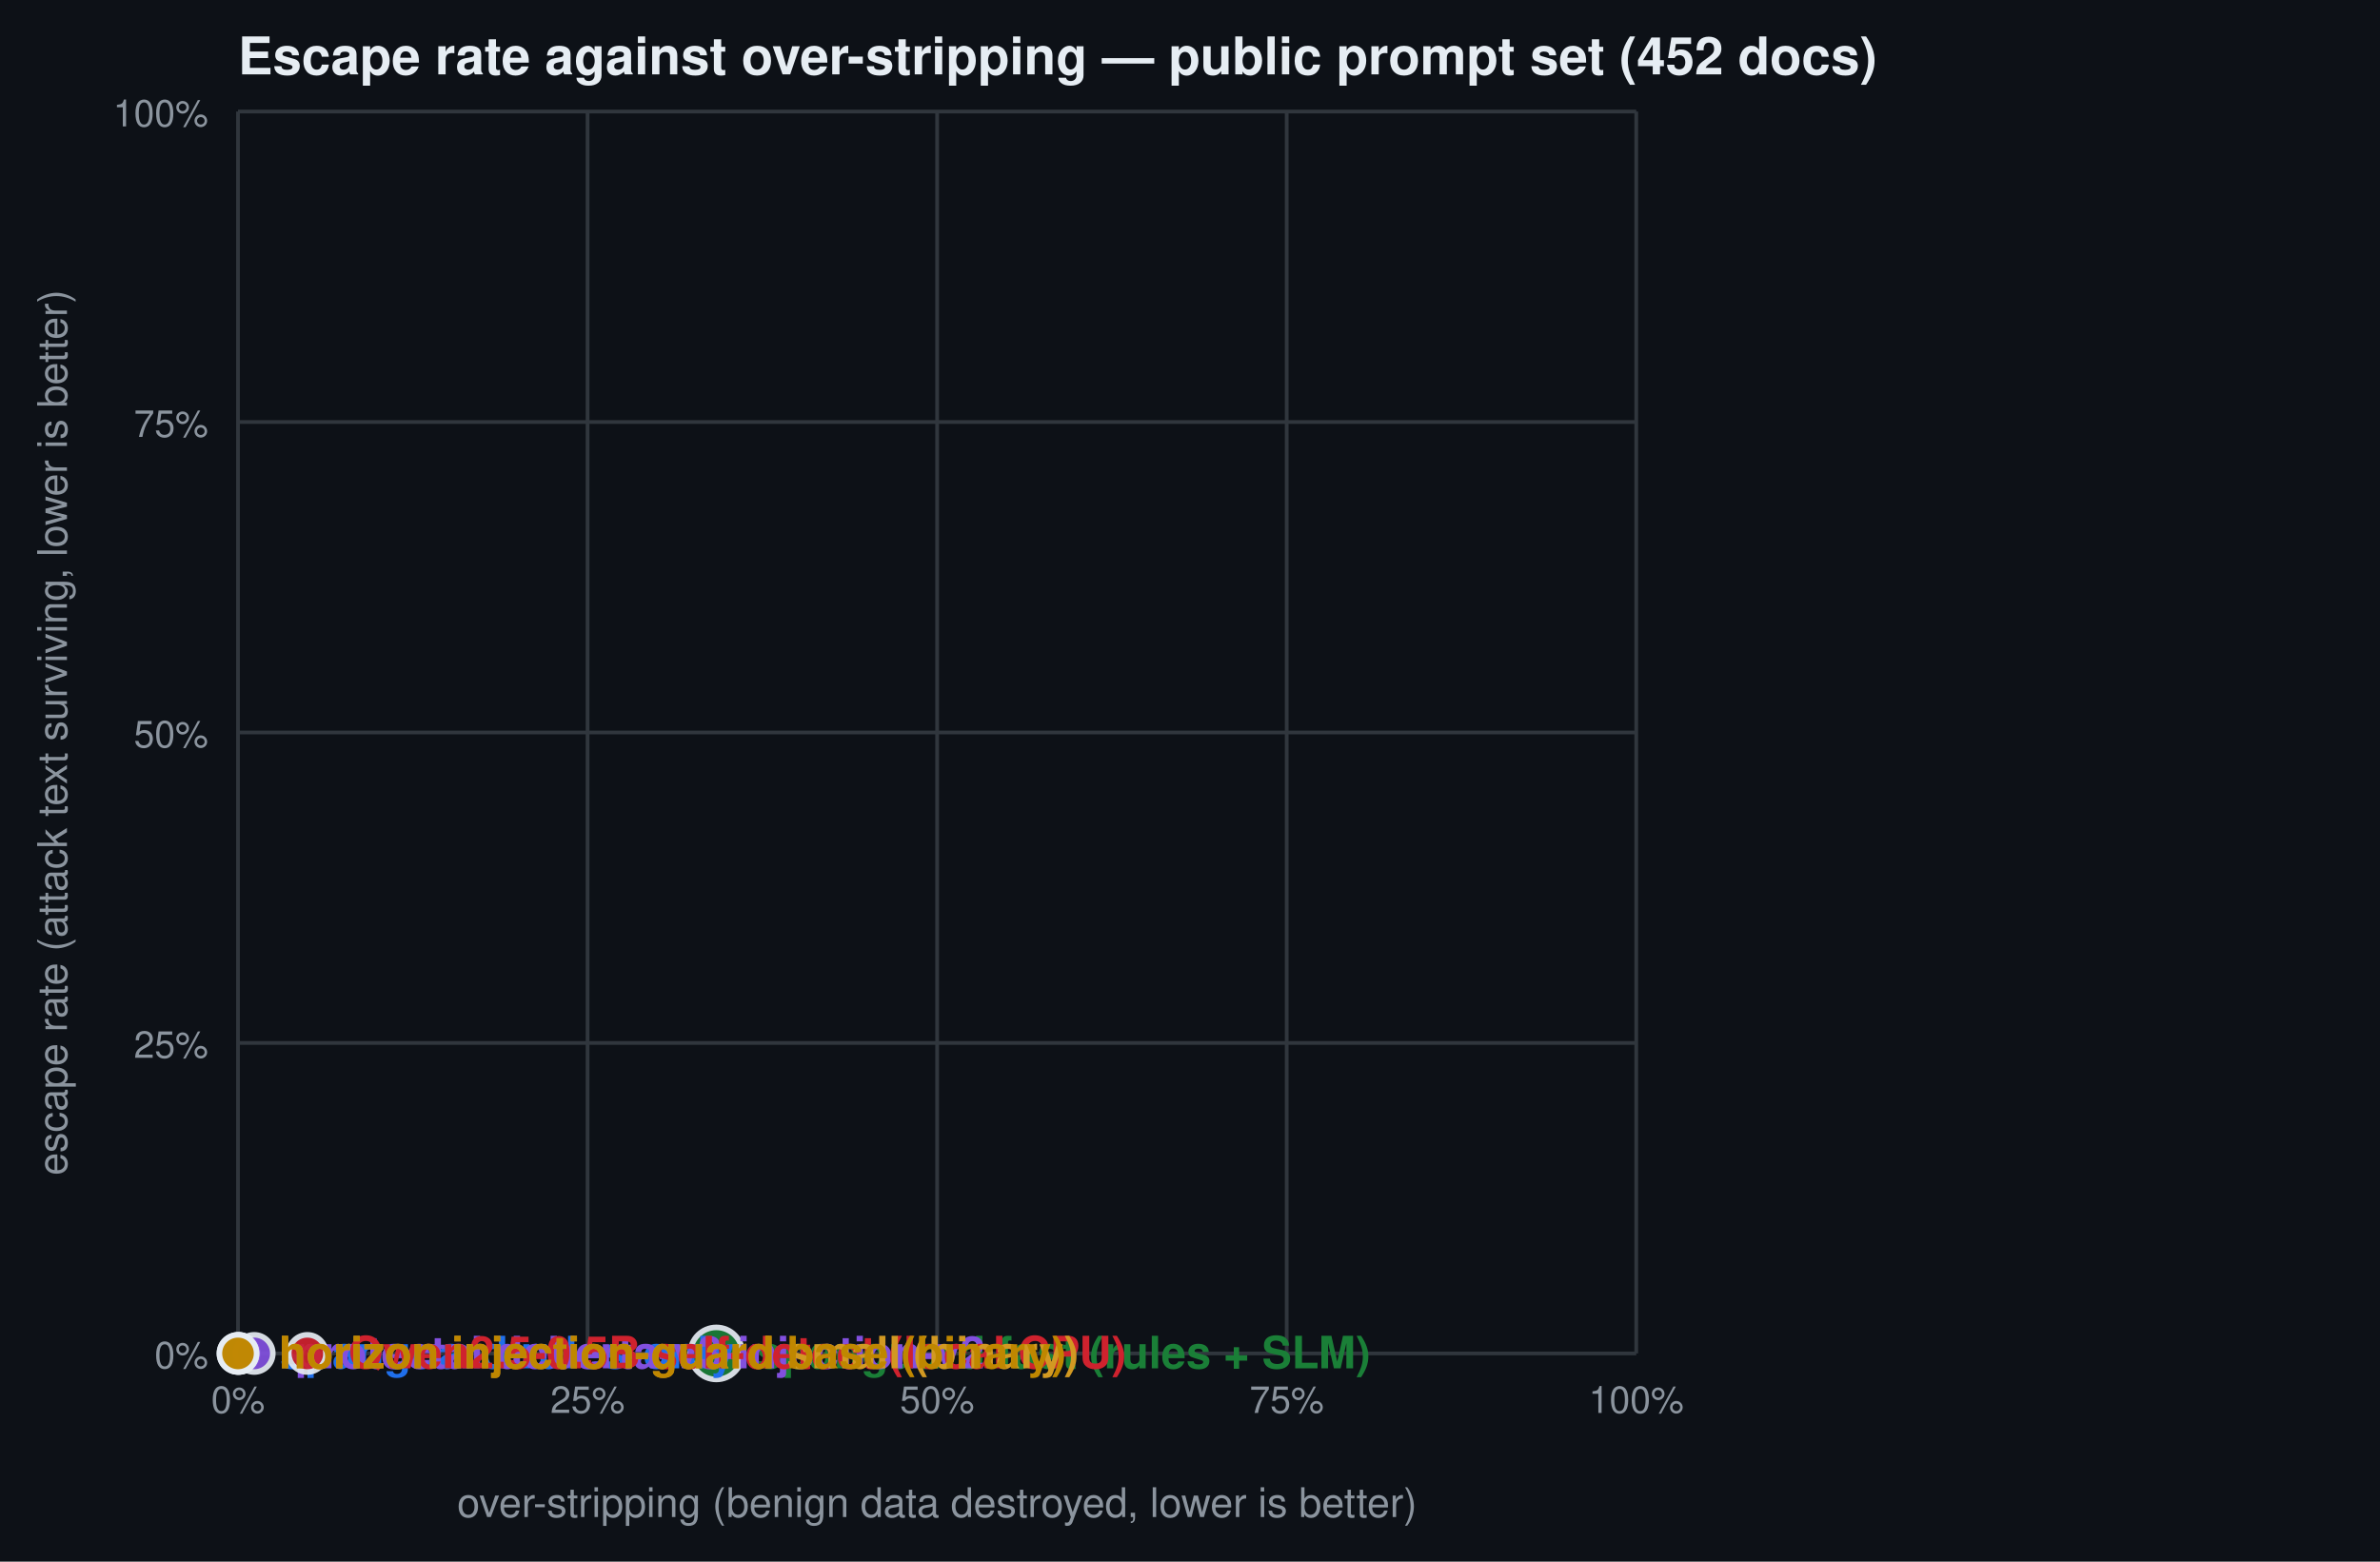
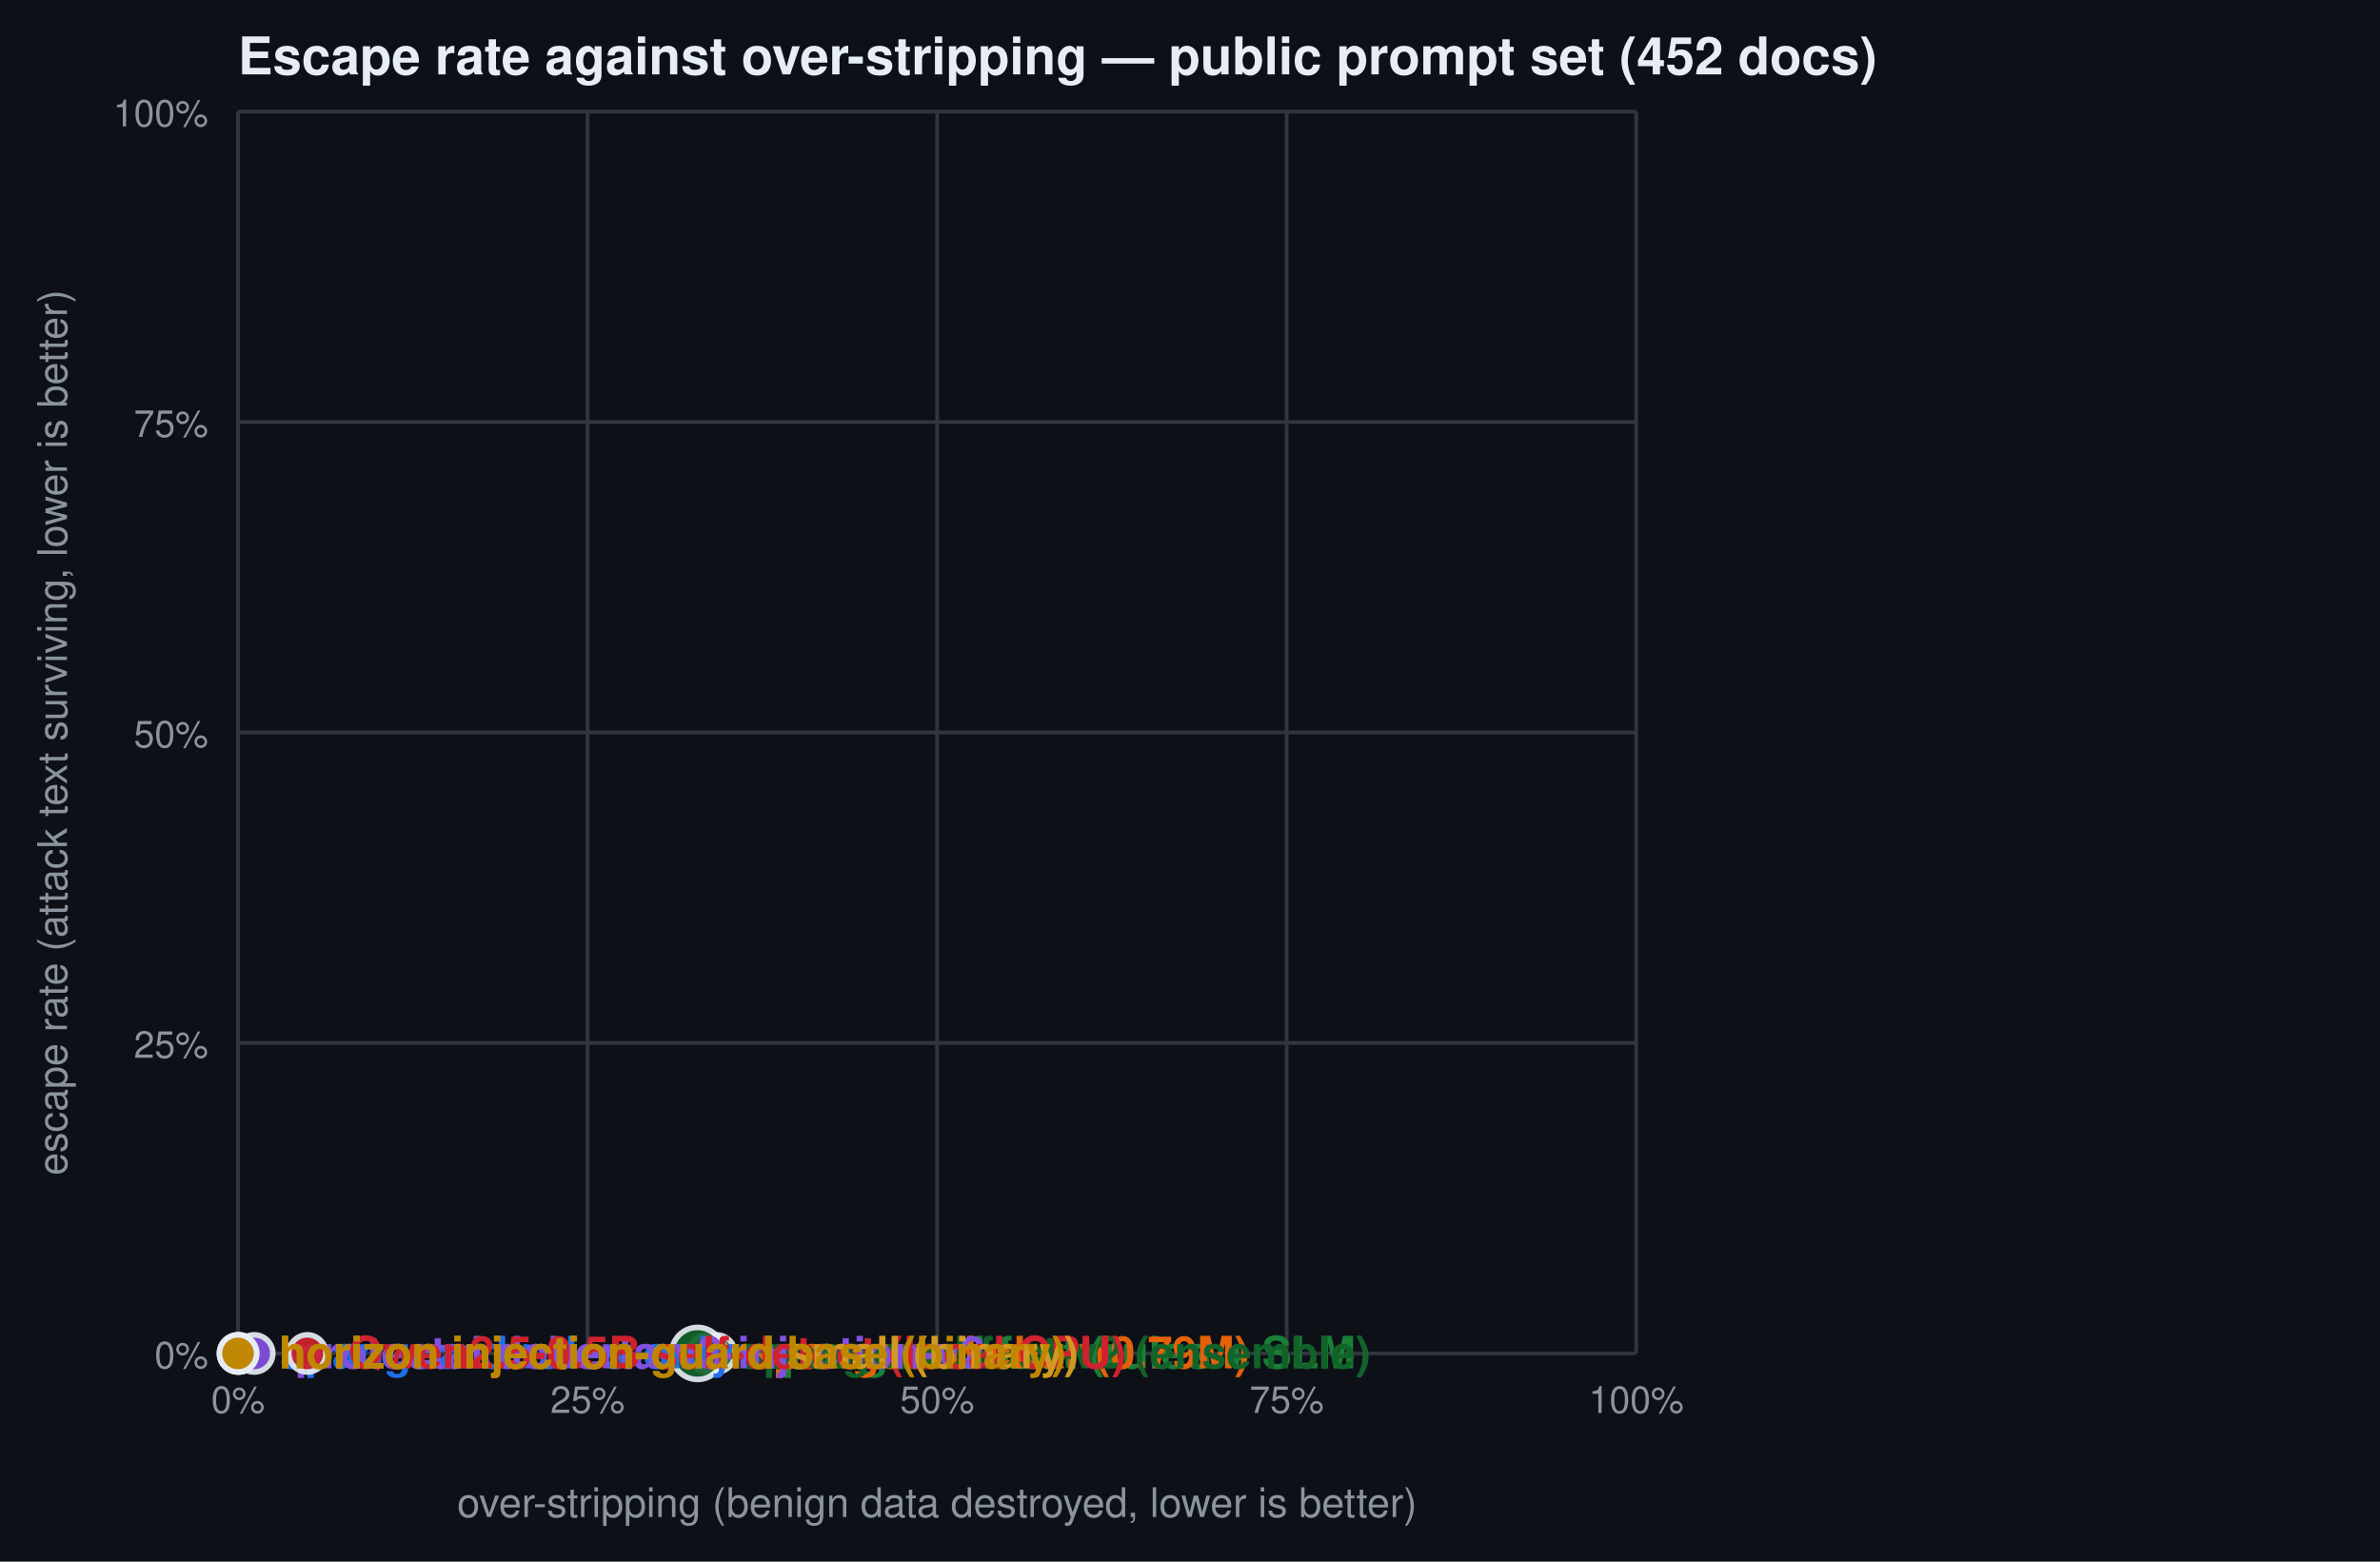
<svg xmlns="http://www.w3.org/2000/svg" width="640" height="420" viewBox="0 0 640 420" font-family="ui-sans-serif,system-ui,'Segoe UI',Helvetica,Arial,sans-serif">
  <rect width="640" height="420" fill="#0d1117" />
  <text x="64" y="20" font-size="14" fill="#e6edf3" text-anchor="start" font-weight="600" font-family="ui-sans-serif,system-ui,'Segoe UI',Helvetica,Arial,sans-serif" opacity="1.0">Escape rate against over-stripping — public prompt set (452 docs)</text>
  <text x="252.0" y="408" font-size="11" fill="#8b949e" text-anchor="middle" font-weight="normal" font-family="ui-sans-serif,system-ui,'Segoe UI',Helvetica,Arial,sans-serif" opacity="1.0">over-stripping (benign data destroyed, lower is better)</text>
  <g transform="rotate(-90 18 197.0)">
    <text x="18" y="197.0" font-size="11" fill="#8b949e" text-anchor="middle" font-weight="normal" font-family="ui-sans-serif,system-ui,'Segoe UI',Helvetica,Arial,sans-serif" opacity="1.0">escape rate (attack text surviving, lower is better)</text>
  </g>
  <line x1="64.0" y1="30" x2="64.0" y2="364" stroke="#30363d" stroke-width="1" />
  <text x="64.0" y="380" font-size="10" fill="#8b949e" text-anchor="middle" font-weight="normal" font-family="ui-sans-serif,system-ui,'Segoe UI',Helvetica,Arial,sans-serif" opacity="1.0">0%</text>
  <line x1="64" y1="30.0" x2="440" y2="30.0" stroke="#30363d" stroke-width="1" />
  <text x="56" y="34.0" font-size="10" fill="#8b949e" text-anchor="end" font-weight="normal" font-family="ui-sans-serif,system-ui,'Segoe UI',Helvetica,Arial,sans-serif" opacity="1.0">100%</text>
  <line x1="158.0" y1="30" x2="158.0" y2="364" stroke="#30363d" stroke-width="1" />
  <text x="158.0" y="380" font-size="10" fill="#8b949e" text-anchor="middle" font-weight="normal" font-family="ui-sans-serif,system-ui,'Segoe UI',Helvetica,Arial,sans-serif" opacity="1.0">25%</text>
  <line x1="64" y1="113.5" x2="440" y2="113.5" stroke="#30363d" stroke-width="1" />
  <text x="56" y="117.5" font-size="10" fill="#8b949e" text-anchor="end" font-weight="normal" font-family="ui-sans-serif,system-ui,'Segoe UI',Helvetica,Arial,sans-serif" opacity="1.0">75%</text>
  <line x1="252.0" y1="30" x2="252.0" y2="364" stroke="#30363d" stroke-width="1" />
  <text x="252.0" y="380" font-size="10" fill="#8b949e" text-anchor="middle" font-weight="normal" font-family="ui-sans-serif,system-ui,'Segoe UI',Helvetica,Arial,sans-serif" opacity="1.0">50%</text>
  <line x1="64" y1="197.0" x2="440" y2="197.0" stroke="#30363d" stroke-width="1" />
  <text x="56" y="201.0" font-size="10" fill="#8b949e" text-anchor="end" font-weight="normal" font-family="ui-sans-serif,system-ui,'Segoe UI',Helvetica,Arial,sans-serif" opacity="1.0">50%</text>
  <line x1="346.0" y1="30" x2="346.0" y2="364" stroke="#30363d" stroke-width="1" />
  <text x="346.0" y="380" font-size="10" fill="#8b949e" text-anchor="middle" font-weight="normal" font-family="ui-sans-serif,system-ui,'Segoe UI',Helvetica,Arial,sans-serif" opacity="1.0">75%</text>
  <line x1="64" y1="280.5" x2="440" y2="280.5" stroke="#30363d" stroke-width="1" />
  <text x="56" y="284.5" font-size="10" fill="#8b949e" text-anchor="end" font-weight="normal" font-family="ui-sans-serif,system-ui,'Segoe UI',Helvetica,Arial,sans-serif" opacity="1.0">25%</text>
  <line x1="440.0" y1="30" x2="440.0" y2="364" stroke="#30363d" stroke-width="1" />
  <text x="440.0" y="380" font-size="10" fill="#8b949e" text-anchor="middle" font-weight="normal" font-family="ui-sans-serif,system-ui,'Segoe UI',Helvetica,Arial,sans-serif" opacity="1.0">100%</text>
  <line x1="64" y1="364.0" x2="440" y2="364.0" stroke="#30363d" stroke-width="1" />
  <text x="56" y="368.0" font-size="10" fill="#8b949e" text-anchor="end" font-weight="normal" font-family="ui-sans-serif,system-ui,'Segoe UI',Helvetica,Arial,sans-serif" opacity="1.0">0%</text>
-   <circle cx="192.63" cy="364.0" r="7" fill="#1a7f37" stroke="#e6edf3" stroke-width="1.5" opacity="0.92" />
+   <circle cx="192.63" cy="364.0" r="5" fill="#1a7f37" stroke="#e6edf3" stroke-width="1.5" opacity="0.92" />
  <text x="203.63" y="368.0" font-size="12" fill="#1a7f37" text-anchor="start" font-weight="600" font-family="ui-sans-serif,system-ui,'Segoe UI',Helvetica,Arial,sans-serif" opacity="1.0">spanguard fast (rules + SLM)</text>
+   <circle cx="190.261" cy="364.0" r="5" fill="#e36209" stroke="#e6edf3" stroke-width="1.5" opacity="0.92" />
+   <text x="201.261" y="368.0" font-size="12" fill="#e36209" text-anchor="start" font-weight="600" font-family="ui-sans-serif,system-ui,'Segoe UI',Helvetica,Arial,sans-serif" opacity="1.0">spanguard char (0.79M)</text>
+   <circle cx="187.591" cy="364.0" r="7" fill="#116329" stroke="#e6edf3" stroke-width="1.5" opacity="0.92" />
+   <text x="198.591" y="368.0" font-size="12" fill="#116329" text-anchor="start" font-weight="600" font-family="ui-sans-serif,system-ui,'Segoe UI',Helvetica,Arial,sans-serif" opacity="1.0">spanguard fast-v2 (ensemble)</text>
  <circle cx="64.301" cy="364.0" r="5" fill="#1f6feb" stroke="#e6edf3" stroke-width="1.5" opacity="0.92" />
  <text x="75.301" y="368.0" font-size="12" fill="#1f6feb" text-anchor="start" font-weight="600" font-family="ui-sans-serif,system-ui,'Segoe UI',Helvetica,Arial,sans-serif" opacity="1.0">spanguard rules-only</text>
  <circle cx="68.362" cy="364.0" r="5" fill="#8250df" stroke="#e6edf3" stroke-width="1.5" opacity="0.92" />
  <text x="79.362" y="368.0" font-size="12" fill="#8250df" text-anchor="start" font-weight="600" font-family="ui-sans-serif,system-ui,'Segoe UI',Helvetica,Arial,sans-serif" opacity="1.0">protectai deberta-v3-injection-v2</text>
  <circle cx="82.65" cy="364.0" r="5" fill="#cf222e" stroke="#e6edf3" stroke-width="1.5" opacity="0.92" />
  <text x="93.65" y="368.0" font-size="12" fill="#cf222e" text-anchor="start" font-weight="600" font-family="ui-sans-serif,system-ui,'Segoe UI',Helvetica,Arial,sans-serif" opacity="1.0">Qwen2.5-0.5B self-detect (local CPU)</text>
  <circle cx="64.0" cy="364.0" r="5" fill="#d29922" stroke="#e6edf3" stroke-width="1.5" opacity="0.92" />
  <text x="75.0" y="368.0" font-size="12" fill="#d29922" text-anchor="start" font-weight="600" font-family="ui-sans-serif,system-ui,'Segoe UI',Helvetica,Arial,sans-serif" opacity="1.0">horizon injection-guard small (binary)</text>
  <circle cx="64.0" cy="364.0" r="5" fill="#bf8700" stroke="#e6edf3" stroke-width="1.5" opacity="0.92" />
  <text x="75.0" y="368.0" font-size="12" fill="#bf8700" text-anchor="start" font-weight="600" font-family="ui-sans-serif,system-ui,'Segoe UI',Helvetica,Arial,sans-serif" opacity="1.0">horizon injection-guard base (binary)</text>
</svg>
